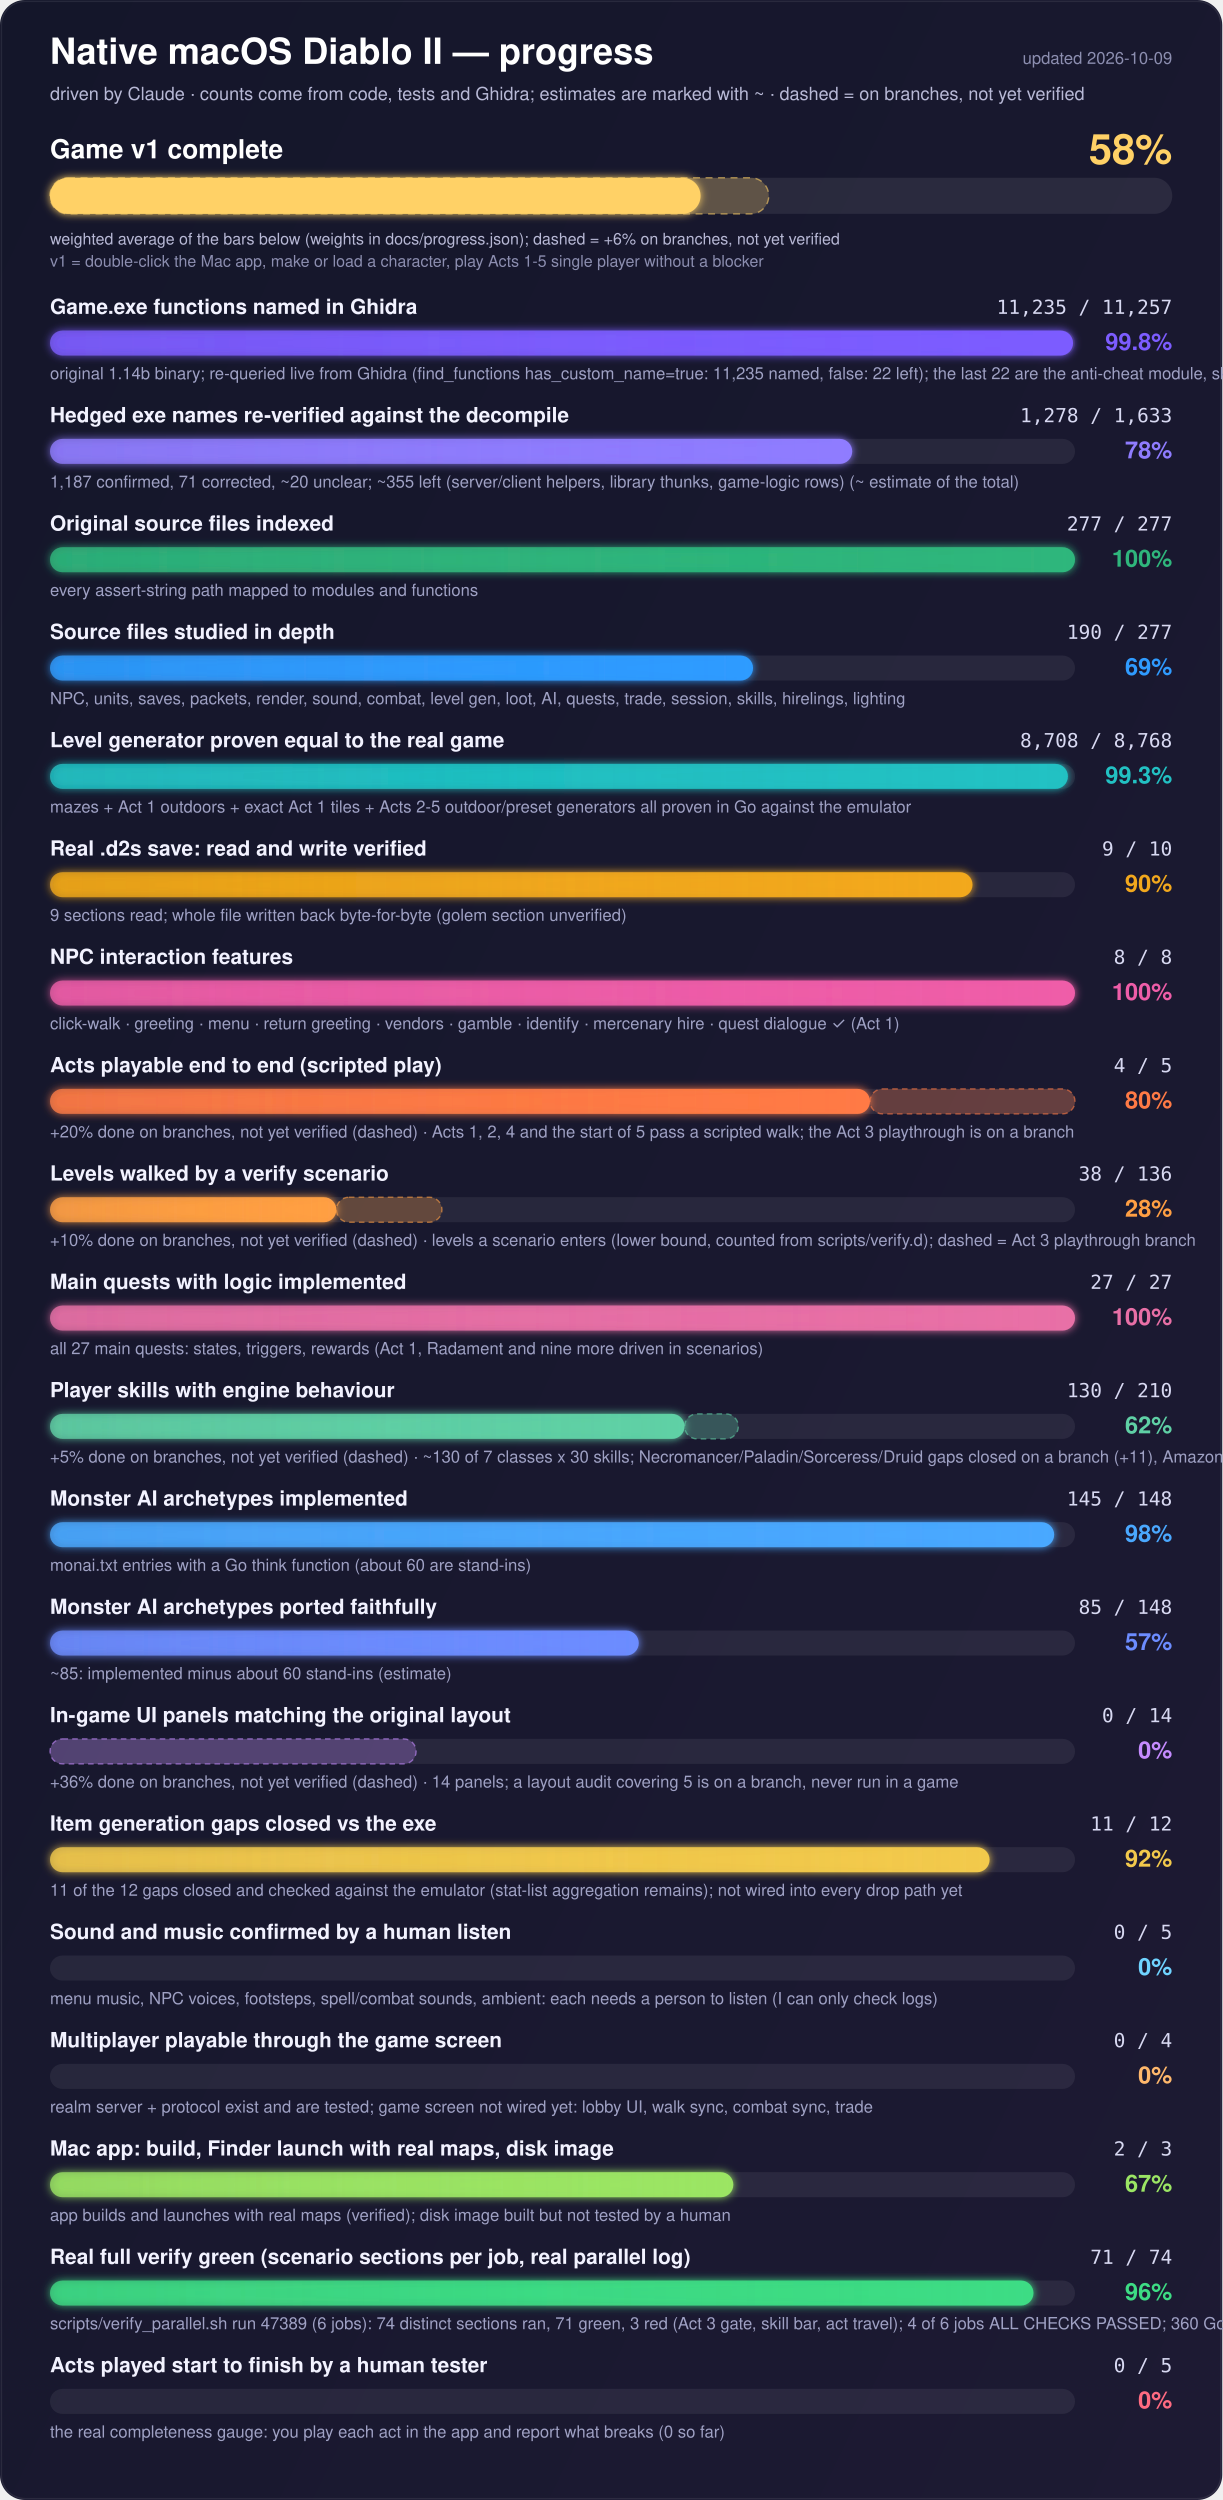
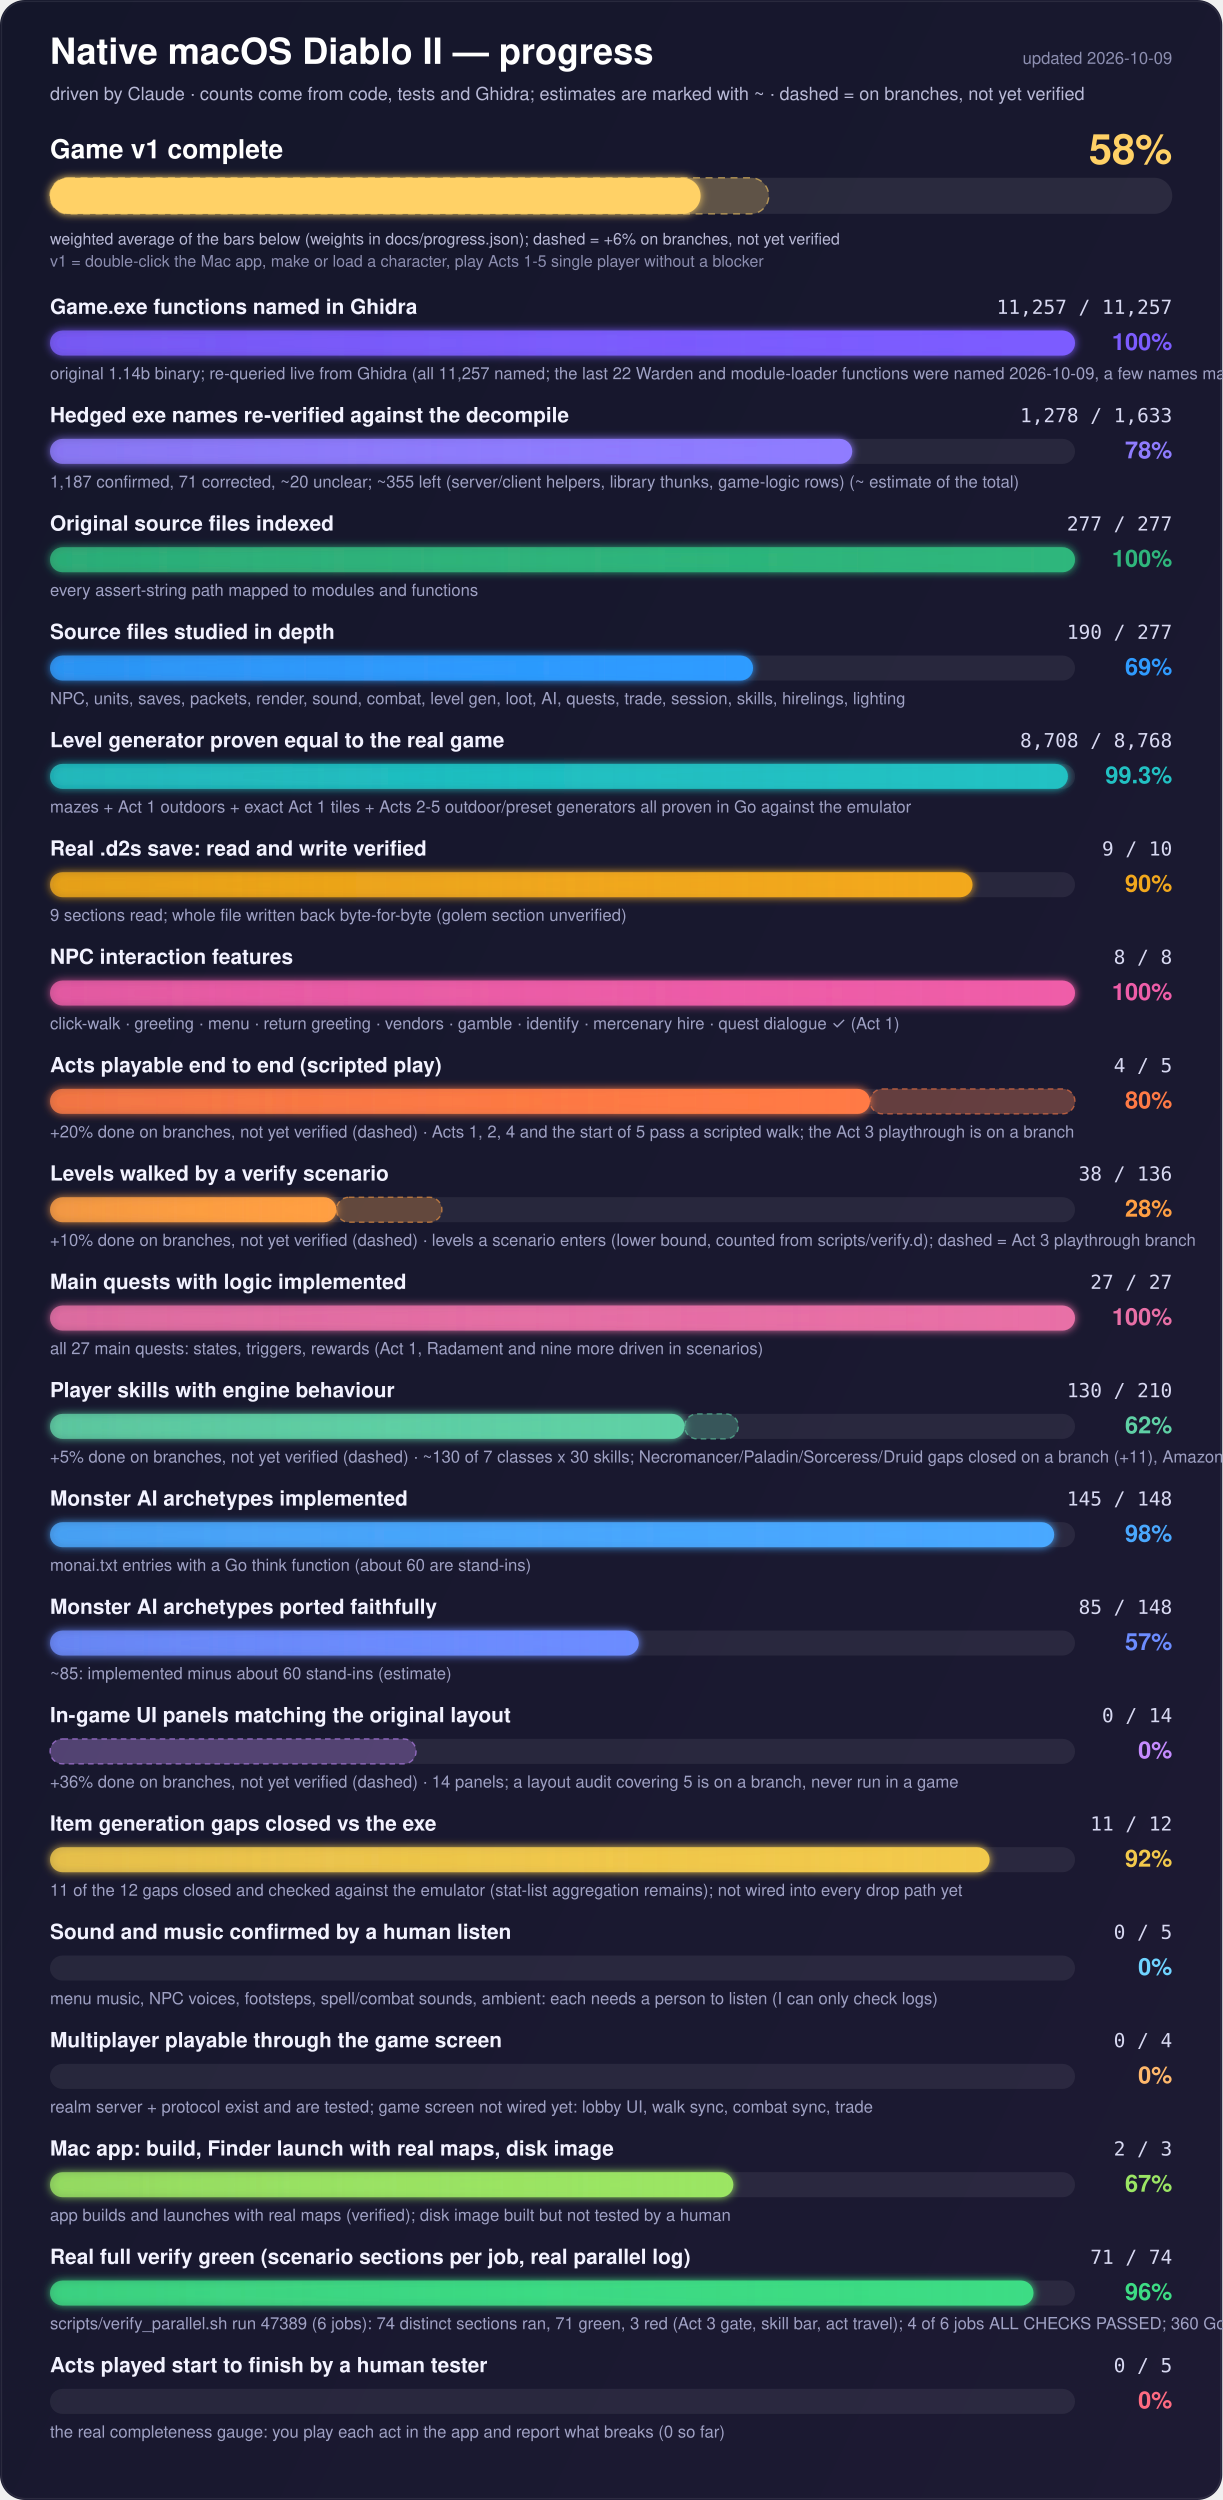
<svg xmlns="http://www.w3.org/2000/svg" width="880" height="1800" viewBox="0 0 880 1800" role="img" aria-label="Native macOS Diablo II — progress">
  <defs>
    <linearGradient id="bg" x1="0" y1="0" x2="1" y2="1">
      <stop offset="0" stop-color="#14162a" />
      <stop offset="1" stop-color="#1d1a33" />
    </linearGradient>
    <linearGradient id="g0" x1="0" y1="0" x2="1" y2="0">
      <stop offset="0" stop-color="#7c5cff" stop-opacity="0.75" />
      <stop offset="1" stop-color="#7c5cff" />
    </linearGradient>
    <linearGradient id="g1" x1="0" y1="0" x2="1" y2="0">
      <stop offset="0" stop-color="#8f7cff" stop-opacity="0.75" />
      <stop offset="1" stop-color="#8f7cff" />
    </linearGradient>
    <linearGradient id="g2" x1="0" y1="0" x2="1" y2="0">
      <stop offset="0" stop-color="#2fb67c" stop-opacity="0.75" />
      <stop offset="1" stop-color="#2fb67c" />
    </linearGradient>
    <linearGradient id="g3" x1="0" y1="0" x2="1" y2="0">
      <stop offset="0" stop-color="#2f9bff" stop-opacity="0.75" />
      <stop offset="1" stop-color="#2f9bff" />
    </linearGradient>
    <linearGradient id="g4" x1="0" y1="0" x2="1" y2="0">
      <stop offset="0" stop-color="#22c1c3" stop-opacity="0.75" />
      <stop offset="1" stop-color="#22c1c3" />
    </linearGradient>
    <linearGradient id="g5" x1="0" y1="0" x2="1" y2="0">
      <stop offset="0" stop-color="#f2a81d" stop-opacity="0.75" />
      <stop offset="1" stop-color="#f2a81d" />
    </linearGradient>
    <linearGradient id="g6" x1="0" y1="0" x2="1" y2="0">
      <stop offset="0" stop-color="#ef5da8" stop-opacity="0.75" />
      <stop offset="1" stop-color="#ef5da8" />
    </linearGradient>
    <linearGradient id="g7" x1="0" y1="0" x2="1" y2="0">
      <stop offset="0" stop-color="#ff7a45" stop-opacity="0.75" />
      <stop offset="1" stop-color="#ff7a45" />
    </linearGradient>
    <linearGradient id="g8" x1="0" y1="0" x2="1" y2="0">
      <stop offset="0" stop-color="#ff9f43" stop-opacity="0.75" />
      <stop offset="1" stop-color="#ff9f43" />
    </linearGradient>
    <linearGradient id="g9" x1="0" y1="0" x2="1" y2="0">
      <stop offset="0" stop-color="#e86fa6" stop-opacity="0.75" />
      <stop offset="1" stop-color="#e86fa6" />
    </linearGradient>
    <linearGradient id="g10" x1="0" y1="0" x2="1" y2="0">
      <stop offset="0" stop-color="#5fd0a5" stop-opacity="0.75" />
      <stop offset="1" stop-color="#5fd0a5" />
    </linearGradient>
    <linearGradient id="g11" x1="0" y1="0" x2="1" y2="0">
      <stop offset="0" stop-color="#4aa8ff" stop-opacity="0.75" />
      <stop offset="1" stop-color="#4aa8ff" />
    </linearGradient>
    <linearGradient id="g12" x1="0" y1="0" x2="1" y2="0">
      <stop offset="0" stop-color="#6c8cff" stop-opacity="0.75" />
      <stop offset="1" stop-color="#6c8cff" />
    </linearGradient>
    <linearGradient id="g13" x1="0" y1="0" x2="1" y2="0">
      <stop offset="0" stop-color="#c58bff" stop-opacity="0.75" />
      <stop offset="1" stop-color="#c58bff" />
    </linearGradient>
    <linearGradient id="g14" x1="0" y1="0" x2="1" y2="0">
      <stop offset="0" stop-color="#f2c94c" stop-opacity="0.75" />
      <stop offset="1" stop-color="#f2c94c" />
    </linearGradient>
    <linearGradient id="g15" x1="0" y1="0" x2="1" y2="0">
      <stop offset="0" stop-color="#6fd3ff" stop-opacity="0.75" />
      <stop offset="1" stop-color="#6fd3ff" />
    </linearGradient>
    <linearGradient id="g16" x1="0" y1="0" x2="1" y2="0">
      <stop offset="0" stop-color="#ffb86b" stop-opacity="0.75" />
      <stop offset="1" stop-color="#ffb86b" />
    </linearGradient>
    <linearGradient id="g17" x1="0" y1="0" x2="1" y2="0">
      <stop offset="0" stop-color="#9be564" stop-opacity="0.75" />
      <stop offset="1" stop-color="#9be564" />
    </linearGradient>
    <linearGradient id="g18" x1="0" y1="0" x2="1" y2="0">
      <stop offset="0" stop-color="#3ddc84" stop-opacity="0.75" />
      <stop offset="1" stop-color="#3ddc84" />
    </linearGradient>
    <linearGradient id="g19" x1="0" y1="0" x2="1" y2="0">
      <stop offset="0" stop-color="#ff6b81" stop-opacity="0.75" />
      <stop offset="1" stop-color="#ff6b81" />
    </linearGradient>
    <filter id="glow" x="-5%" y="-50%" width="110%" height="200%">
      <feGaussianBlur stdDeviation="3" result="b" />
      <feMerge>
        <feMergeNode in="b" />
        <feMergeNode in="SourceGraphic" />
      </feMerge>
    </filter>
  </defs>
  <rect width="880" height="1800" rx="18" fill="url(#bg)" />
  <rect x="1" y="1" width="878" height="1798" rx="17" fill="none" stroke="#ffffff" stroke-opacity="0.08" />
  <text x="36" y="46" font-family="-apple-system,Segoe UI,Helvetica,Arial,sans-serif" font-size="26" font-weight="700" fill="#ffffff">Native macOS Diablo II — progress</text>
  <text x="36" y="72" font-family="-apple-system,Segoe UI,Helvetica,Arial,sans-serif" font-size="13" fill="#b8b9d6">driven by Claude · counts come from code, tests and Ghidra; estimates are marked with ~ · dashed = on branches, not yet verified</text>
  <text x="844" y="46" text-anchor="end" font-family="-apple-system,Segoe UI,Helvetica,Arial,sans-serif" font-size="12" fill="#8c8eb0">updated 2026-10-09</text>
  <text x="36" y="114" font-family="-apple-system,Segoe UI,Helvetica,Arial,sans-serif" font-size="19" font-weight="700" fill="#ffffff">Game v1 complete</text>
  <text x="844" y="118" text-anchor="end" font-family="-apple-system,Segoe UI,Helvetica,Arial,sans-serif" font-size="30" font-weight="800" fill="#ffd166">58%</text>
  <rect x="36" y="128" width="808" height="26" rx="13" fill="#ffffff" fill-opacity="0.08" />
  <rect x="36" y="128" width="517.5" height="26" rx="13" fill="#ffd166" fill-opacity="0.25" stroke="#ffd166" stroke-opacity="0.6" stroke-dasharray="5 4" />
  <rect x="36" y="128" width="468.4" height="26" rx="13" fill="#ffd166" filter="url(#glow)" />
  <text x="36" y="176" font-family="-apple-system,Segoe UI,Helvetica,Arial,sans-serif" font-size="11.5" fill="#b8b9d6">weighted average of the bars below (weights in docs/progress.json); dashed = +6% on branches, not yet verified</text>
  <text x="36" y="192" font-family="-apple-system,Segoe UI,Helvetica,Arial,sans-serif" font-size="11.5" fill="#8c8eb0">v1 = double-click the Mac app, make or load a character, play Acts 1-5 single player without a blocker</text>
  <text x="36" y="226" font-family="-apple-system,Segoe UI,Helvetica,Arial,sans-serif" font-size="15" font-weight="600" fill="#f2f2ff">Game.exe functions named in Ghidra</text>
-   <text x="844" y="226" text-anchor="end" font-family="ui-monospace,SFMono-Regular,Menlo,monospace" font-size="14" fill="#d8d9f2">11,235 / 11,257</text>
+   <text x="844" y="226" text-anchor="end" font-family="ui-monospace,SFMono-Regular,Menlo,monospace" font-size="14" fill="#d8d9f2">11,257 / 11,257</text>
  <rect x="36" y="238" width="738" height="18" rx="9" fill="#ffffff" fill-opacity="0.07" />
-   <rect x="36" y="238" width="736.6" height="18" rx="9" fill="url(#g0)" filter="url(#glow)" />
-   <text x="844" y="252" text-anchor="end" font-family="-apple-system,Segoe UI,Helvetica,Arial,sans-serif" font-size="17" font-weight="700" fill="#7c5cff">99.8%</text>
-   <text x="36" y="273" font-family="-apple-system,Segoe UI,Helvetica,Arial,sans-serif" font-size="12" fill="#9fa1c4">original 1.14b binary; re-queried live from Ghidra (find_functions has_custom_name=true: 11,235 named, false: 22 left); the last 22 are the anti-cheat module, skipped on purpose</text>
+   <rect x="36" y="238" width="738.0" height="18" rx="9" fill="url(#g0)" filter="url(#glow)" />
+   <text x="844" y="252" text-anchor="end" font-family="-apple-system,Segoe UI,Helvetica,Arial,sans-serif" font-size="17" font-weight="700" fill="#7c5cff">100%</text>
+   <text x="36" y="273" font-family="-apple-system,Segoe UI,Helvetica,Arial,sans-serif" font-size="12" fill="#9fa1c4">original 1.14b binary; re-queried live from Ghidra (all 11,257 named; the last 22 Warden and module-loader functions were named 2026-10-09, a few names marked unverified)</text>
  <text x="36" y="304" font-family="-apple-system,Segoe UI,Helvetica,Arial,sans-serif" font-size="15" font-weight="600" fill="#f2f2ff">Hedged exe names re-verified against the decompile</text>
  <text x="844" y="304" text-anchor="end" font-family="ui-monospace,SFMono-Regular,Menlo,monospace" font-size="14" fill="#d8d9f2">1,278 / 1,633</text>
  <rect x="36" y="316" width="738" height="18" rx="9" fill="#ffffff" fill-opacity="0.07" />
  <rect x="36" y="316" width="577.6" height="18" rx="9" fill="url(#g1)" filter="url(#glow)" />
  <text x="844" y="330" text-anchor="end" font-family="-apple-system,Segoe UI,Helvetica,Arial,sans-serif" font-size="17" font-weight="700" fill="#8f7cff">78%</text>
  <text x="36" y="351" font-family="-apple-system,Segoe UI,Helvetica,Arial,sans-serif" font-size="12" fill="#9fa1c4">1,187 confirmed, 71 corrected, ~20 unclear; ~355 left (server/client helpers, library thunks, game-logic rows) (~ estimate of the total)</text>
  <text x="36" y="382" font-family="-apple-system,Segoe UI,Helvetica,Arial,sans-serif" font-size="15" font-weight="600" fill="#f2f2ff">Original source files indexed</text>
  <text x="844" y="382" text-anchor="end" font-family="ui-monospace,SFMono-Regular,Menlo,monospace" font-size="14" fill="#d8d9f2">277 / 277</text>
  <rect x="36" y="394" width="738" height="18" rx="9" fill="#ffffff" fill-opacity="0.07" />
  <rect x="36" y="394" width="738.0" height="18" rx="9" fill="url(#g2)" filter="url(#glow)" />
  <text x="844" y="408" text-anchor="end" font-family="-apple-system,Segoe UI,Helvetica,Arial,sans-serif" font-size="17" font-weight="700" fill="#2fb67c">100%</text>
  <text x="36" y="429" font-family="-apple-system,Segoe UI,Helvetica,Arial,sans-serif" font-size="12" fill="#9fa1c4">every assert-string path mapped to modules and functions</text>
  <text x="36" y="460" font-family="-apple-system,Segoe UI,Helvetica,Arial,sans-serif" font-size="15" font-weight="600" fill="#f2f2ff">Source files studied in depth</text>
  <text x="844" y="460" text-anchor="end" font-family="ui-monospace,SFMono-Regular,Menlo,monospace" font-size="14" fill="#d8d9f2">190 / 277</text>
  <rect x="36" y="472" width="738" height="18" rx="9" fill="#ffffff" fill-opacity="0.07" />
  <rect x="36" y="472" width="506.2" height="18" rx="9" fill="url(#g3)" filter="url(#glow)" />
  <text x="844" y="486" text-anchor="end" font-family="-apple-system,Segoe UI,Helvetica,Arial,sans-serif" font-size="17" font-weight="700" fill="#2f9bff">69%</text>
  <text x="36" y="507" font-family="-apple-system,Segoe UI,Helvetica,Arial,sans-serif" font-size="12" fill="#9fa1c4">NPC, units, saves, packets, render, sound, combat, level gen, loot, AI, quests, trade, session, skills, hirelings, lighting</text>
  <text x="36" y="538" font-family="-apple-system,Segoe UI,Helvetica,Arial,sans-serif" font-size="15" font-weight="600" fill="#f2f2ff">Level generator proven equal to the real game</text>
  <text x="844" y="538" text-anchor="end" font-family="ui-monospace,SFMono-Regular,Menlo,monospace" font-size="14" fill="#d8d9f2">8,708 / 8,768</text>
  <rect x="36" y="550" width="738" height="18" rx="9" fill="#ffffff" fill-opacity="0.07" />
  <rect x="36" y="550" width="732.9" height="18" rx="9" fill="url(#g4)" filter="url(#glow)" />
  <text x="844" y="564" text-anchor="end" font-family="-apple-system,Segoe UI,Helvetica,Arial,sans-serif" font-size="17" font-weight="700" fill="#22c1c3">99.3%</text>
  <text x="36" y="585" font-family="-apple-system,Segoe UI,Helvetica,Arial,sans-serif" font-size="12" fill="#9fa1c4">mazes + Act 1 outdoors + exact Act 1 tiles + Acts 2-5 outdoor/preset generators all proven in Go against the emulator</text>
  <text x="36" y="616" font-family="-apple-system,Segoe UI,Helvetica,Arial,sans-serif" font-size="15" font-weight="600" fill="#f2f2ff">Real .d2s save: read and write verified</text>
  <text x="844" y="616" text-anchor="end" font-family="ui-monospace,SFMono-Regular,Menlo,monospace" font-size="14" fill="#d8d9f2">9 / 10</text>
  <rect x="36" y="628" width="738" height="18" rx="9" fill="#ffffff" fill-opacity="0.07" />
  <rect x="36" y="628" width="664.2" height="18" rx="9" fill="url(#g5)" filter="url(#glow)" />
  <text x="844" y="642" text-anchor="end" font-family="-apple-system,Segoe UI,Helvetica,Arial,sans-serif" font-size="17" font-weight="700" fill="#f2a81d">90%</text>
  <text x="36" y="663" font-family="-apple-system,Segoe UI,Helvetica,Arial,sans-serif" font-size="12" fill="#9fa1c4">9 sections read; whole file written back byte-for-byte (golem section unverified)</text>
  <text x="36" y="694" font-family="-apple-system,Segoe UI,Helvetica,Arial,sans-serif" font-size="15" font-weight="600" fill="#f2f2ff">NPC interaction features</text>
  <text x="844" y="694" text-anchor="end" font-family="ui-monospace,SFMono-Regular,Menlo,monospace" font-size="14" fill="#d8d9f2">8 / 8</text>
  <rect x="36" y="706" width="738" height="18" rx="9" fill="#ffffff" fill-opacity="0.07" />
  <rect x="36" y="706" width="738.0" height="18" rx="9" fill="url(#g6)" filter="url(#glow)" />
  <text x="844" y="720" text-anchor="end" font-family="-apple-system,Segoe UI,Helvetica,Arial,sans-serif" font-size="17" font-weight="700" fill="#ef5da8">100%</text>
  <text x="36" y="741" font-family="-apple-system,Segoe UI,Helvetica,Arial,sans-serif" font-size="12" fill="#9fa1c4">click-walk · greeting · menu · return greeting · vendors · gamble · identify · mercenary hire · quest dialogue ✓ (Act 1)</text>
  <text x="36" y="772" font-family="-apple-system,Segoe UI,Helvetica,Arial,sans-serif" font-size="15" font-weight="600" fill="#f2f2ff">Acts playable end to end (scripted play)</text>
  <text x="844" y="772" text-anchor="end" font-family="ui-monospace,SFMono-Regular,Menlo,monospace" font-size="14" fill="#d8d9f2">4 / 5</text>
  <rect x="36" y="784" width="738" height="18" rx="9" fill="#ffffff" fill-opacity="0.07" />
  <rect x="36" y="784" width="590.4" height="18" rx="9" fill="url(#g7)" filter="url(#glow)" />
  <rect x="626.4" y="784" width="147.6" height="18" rx="9" fill="#ff7a45" fill-opacity="0.28" stroke="#ff7a45" stroke-opacity="0.6" stroke-dasharray="4 3" />
  <text x="844" y="798" text-anchor="end" font-family="-apple-system,Segoe UI,Helvetica,Arial,sans-serif" font-size="17" font-weight="700" fill="#ff7a45">80%</text>
  <text x="36" y="819" font-family="-apple-system,Segoe UI,Helvetica,Arial,sans-serif" font-size="12" fill="#9fa1c4">+20% done on branches, not yet verified (dashed) · Acts 1, 2, 4 and the start of 5 pass a scripted walk; the Act 3 playthrough is on a branch</text>
  <text x="36" y="850" font-family="-apple-system,Segoe UI,Helvetica,Arial,sans-serif" font-size="15" font-weight="600" fill="#f2f2ff">Levels walked by a verify scenario</text>
  <text x="844" y="850" text-anchor="end" font-family="ui-monospace,SFMono-Regular,Menlo,monospace" font-size="14" fill="#d8d9f2">38 / 136</text>
  <rect x="36" y="862" width="738" height="18" rx="9" fill="#ffffff" fill-opacity="0.07" />
  <rect x="36" y="862" width="206.2" height="18" rx="9" fill="url(#g8)" filter="url(#glow)" />
  <rect x="242.2" y="862" width="76.0" height="18" rx="9" fill="#ff9f43" fill-opacity="0.28" stroke="#ff9f43" stroke-opacity="0.6" stroke-dasharray="4 3" />
  <text x="844" y="876" text-anchor="end" font-family="-apple-system,Segoe UI,Helvetica,Arial,sans-serif" font-size="17" font-weight="700" fill="#ff9f43">28%</text>
  <text x="36" y="897" font-family="-apple-system,Segoe UI,Helvetica,Arial,sans-serif" font-size="12" fill="#9fa1c4">+10% done on branches, not yet verified (dashed) · levels a scenario enters (lower bound, counted from scripts/verify.d); dashed = Act 3 playthrough branch</text>
  <text x="36" y="928" font-family="-apple-system,Segoe UI,Helvetica,Arial,sans-serif" font-size="15" font-weight="600" fill="#f2f2ff">Main quests with logic implemented</text>
  <text x="844" y="928" text-anchor="end" font-family="ui-monospace,SFMono-Regular,Menlo,monospace" font-size="14" fill="#d8d9f2">27 / 27</text>
  <rect x="36" y="940" width="738" height="18" rx="9" fill="#ffffff" fill-opacity="0.07" />
  <rect x="36" y="940" width="738.0" height="18" rx="9" fill="url(#g9)" filter="url(#glow)" />
  <text x="844" y="954" text-anchor="end" font-family="-apple-system,Segoe UI,Helvetica,Arial,sans-serif" font-size="17" font-weight="700" fill="#e86fa6">100%</text>
  <text x="36" y="975" font-family="-apple-system,Segoe UI,Helvetica,Arial,sans-serif" font-size="12" fill="#9fa1c4">all 27 main quests: states, triggers, rewards (Act 1, Radament and nine more driven in scenarios)</text>
  <text x="36" y="1006" font-family="-apple-system,Segoe UI,Helvetica,Arial,sans-serif" font-size="15" font-weight="600" fill="#f2f2ff">Player skills with engine behaviour</text>
  <text x="844" y="1006" text-anchor="end" font-family="ui-monospace,SFMono-Regular,Menlo,monospace" font-size="14" fill="#d8d9f2">130 / 210</text>
  <rect x="36" y="1018" width="738" height="18" rx="9" fill="#ffffff" fill-opacity="0.07" />
  <rect x="36" y="1018" width="456.9" height="18" rx="9" fill="url(#g10)" filter="url(#glow)" />
  <rect x="492.9" y="1018" width="38.7" height="18" rx="9" fill="#5fd0a5" fill-opacity="0.28" stroke="#5fd0a5" stroke-opacity="0.6" stroke-dasharray="4 3" />
  <text x="844" y="1032" text-anchor="end" font-family="-apple-system,Segoe UI,Helvetica,Arial,sans-serif" font-size="17" font-weight="700" fill="#5fd0a5">62%</text>
  <text x="36" y="1053" font-family="-apple-system,Segoe UI,Helvetica,Arial,sans-serif" font-size="12" fill="#9fa1c4">+5% done on branches, not yet verified (dashed) · ~130 of 7 classes x 30 skills; Necromancer/Paladin/Sorceress/Druid gaps closed on a branch (+11), Amazon/Barbarian/Assassin in progress</text>
  <text x="36" y="1084" font-family="-apple-system,Segoe UI,Helvetica,Arial,sans-serif" font-size="15" font-weight="600" fill="#f2f2ff">Monster AI archetypes implemented</text>
  <text x="844" y="1084" text-anchor="end" font-family="ui-monospace,SFMono-Regular,Menlo,monospace" font-size="14" fill="#d8d9f2">145 / 148</text>
  <rect x="36" y="1096" width="738" height="18" rx="9" fill="#ffffff" fill-opacity="0.07" />
  <rect x="36" y="1096" width="723.0" height="18" rx="9" fill="url(#g11)" filter="url(#glow)" />
  <text x="844" y="1110" text-anchor="end" font-family="-apple-system,Segoe UI,Helvetica,Arial,sans-serif" font-size="17" font-weight="700" fill="#4aa8ff">98%</text>
  <text x="36" y="1131" font-family="-apple-system,Segoe UI,Helvetica,Arial,sans-serif" font-size="12" fill="#9fa1c4">monai.txt entries with a Go think function (about 60 are stand-ins)</text>
  <text x="36" y="1162" font-family="-apple-system,Segoe UI,Helvetica,Arial,sans-serif" font-size="15" font-weight="600" fill="#f2f2ff">Monster AI archetypes ported faithfully</text>
  <text x="844" y="1162" text-anchor="end" font-family="ui-monospace,SFMono-Regular,Menlo,monospace" font-size="14" fill="#d8d9f2">85 / 148</text>
  <rect x="36" y="1174" width="738" height="18" rx="9" fill="#ffffff" fill-opacity="0.07" />
  <rect x="36" y="1174" width="423.9" height="18" rx="9" fill="url(#g12)" filter="url(#glow)" />
  <text x="844" y="1188" text-anchor="end" font-family="-apple-system,Segoe UI,Helvetica,Arial,sans-serif" font-size="17" font-weight="700" fill="#6c8cff">57%</text>
  <text x="36" y="1209" font-family="-apple-system,Segoe UI,Helvetica,Arial,sans-serif" font-size="12" fill="#9fa1c4">~85: implemented minus about 60 stand-ins (estimate)</text>
  <text x="36" y="1240" font-family="-apple-system,Segoe UI,Helvetica,Arial,sans-serif" font-size="15" font-weight="600" fill="#f2f2ff">In-game UI panels matching the original layout</text>
  <text x="844" y="1240" text-anchor="end" font-family="ui-monospace,SFMono-Regular,Menlo,monospace" font-size="14" fill="#d8d9f2">0 / 14</text>
  <rect x="36" y="1252" width="738" height="18" rx="9" fill="#ffffff" fill-opacity="0.07" />
  <rect x="36.0" y="1252" width="263.6" height="18" rx="9" fill="#c58bff" fill-opacity="0.28" stroke="#c58bff" stroke-opacity="0.6" stroke-dasharray="4 3" />
  <text x="844" y="1266" text-anchor="end" font-family="-apple-system,Segoe UI,Helvetica,Arial,sans-serif" font-size="17" font-weight="700" fill="#c58bff">0%</text>
  <text x="36" y="1287" font-family="-apple-system,Segoe UI,Helvetica,Arial,sans-serif" font-size="12" fill="#9fa1c4">+36% done on branches, not yet verified (dashed) · 14 panels; a layout audit covering 5 is on a branch, never run in a game</text>
  <text x="36" y="1318" font-family="-apple-system,Segoe UI,Helvetica,Arial,sans-serif" font-size="15" font-weight="600" fill="#f2f2ff">Item generation gaps closed vs the exe</text>
  <text x="844" y="1318" text-anchor="end" font-family="ui-monospace,SFMono-Regular,Menlo,monospace" font-size="14" fill="#d8d9f2">11 / 12</text>
  <rect x="36" y="1330" width="738" height="18" rx="9" fill="#ffffff" fill-opacity="0.07" />
  <rect x="36" y="1330" width="676.5" height="18" rx="9" fill="url(#g14)" filter="url(#glow)" />
  <text x="844" y="1344" text-anchor="end" font-family="-apple-system,Segoe UI,Helvetica,Arial,sans-serif" font-size="17" font-weight="700" fill="#f2c94c">92%</text>
  <text x="36" y="1365" font-family="-apple-system,Segoe UI,Helvetica,Arial,sans-serif" font-size="12" fill="#9fa1c4">11 of the 12 gaps closed and checked against the emulator (stat-list aggregation remains); not wired into every drop path yet</text>
  <text x="36" y="1396" font-family="-apple-system,Segoe UI,Helvetica,Arial,sans-serif" font-size="15" font-weight="600" fill="#f2f2ff">Sound and music confirmed by a human listen</text>
  <text x="844" y="1396" text-anchor="end" font-family="ui-monospace,SFMono-Regular,Menlo,monospace" font-size="14" fill="#d8d9f2">0 / 5</text>
  <rect x="36" y="1408" width="738" height="18" rx="9" fill="#ffffff" fill-opacity="0.07" />
  <text x="844" y="1422" text-anchor="end" font-family="-apple-system,Segoe UI,Helvetica,Arial,sans-serif" font-size="17" font-weight="700" fill="#6fd3ff">0%</text>
  <text x="36" y="1443" font-family="-apple-system,Segoe UI,Helvetica,Arial,sans-serif" font-size="12" fill="#9fa1c4">menu music, NPC voices, footsteps, spell/combat sounds, ambient: each needs a person to listen (I can only check logs)</text>
  <text x="36" y="1474" font-family="-apple-system,Segoe UI,Helvetica,Arial,sans-serif" font-size="15" font-weight="600" fill="#f2f2ff">Multiplayer playable through the game screen</text>
  <text x="844" y="1474" text-anchor="end" font-family="ui-monospace,SFMono-Regular,Menlo,monospace" font-size="14" fill="#d8d9f2">0 / 4</text>
  <rect x="36" y="1486" width="738" height="18" rx="9" fill="#ffffff" fill-opacity="0.07" />
  <text x="844" y="1500" text-anchor="end" font-family="-apple-system,Segoe UI,Helvetica,Arial,sans-serif" font-size="17" font-weight="700" fill="#ffb86b">0%</text>
  <text x="36" y="1521" font-family="-apple-system,Segoe UI,Helvetica,Arial,sans-serif" font-size="12" fill="#9fa1c4">realm server + protocol exist and are tested; game screen not wired yet: lobby UI, walk sync, combat sync, trade</text>
  <text x="36" y="1552" font-family="-apple-system,Segoe UI,Helvetica,Arial,sans-serif" font-size="15" font-weight="600" fill="#f2f2ff">Mac app: build, Finder launch with real maps, disk image</text>
  <text x="844" y="1552" text-anchor="end" font-family="ui-monospace,SFMono-Regular,Menlo,monospace" font-size="14" fill="#d8d9f2">2 / 3</text>
  <rect x="36" y="1564" width="738" height="18" rx="9" fill="#ffffff" fill-opacity="0.07" />
  <rect x="36" y="1564" width="492.0" height="18" rx="9" fill="url(#g17)" filter="url(#glow)" />
  <text x="844" y="1578" text-anchor="end" font-family="-apple-system,Segoe UI,Helvetica,Arial,sans-serif" font-size="17" font-weight="700" fill="#9be564">67%</text>
  <text x="36" y="1599" font-family="-apple-system,Segoe UI,Helvetica,Arial,sans-serif" font-size="12" fill="#9fa1c4">app builds and launches with real maps (verified); disk image built but not tested by a human</text>
  <text x="36" y="1630" font-family="-apple-system,Segoe UI,Helvetica,Arial,sans-serif" font-size="15" font-weight="600" fill="#f2f2ff">Real full verify green (scenario sections per job, real parallel log)</text>
  <text x="844" y="1630" text-anchor="end" font-family="ui-monospace,SFMono-Regular,Menlo,monospace" font-size="14" fill="#d8d9f2">71 / 74</text>
  <rect x="36" y="1642" width="738" height="18" rx="9" fill="#ffffff" fill-opacity="0.07" />
  <rect x="36" y="1642" width="708.1" height="18" rx="9" fill="url(#g18)" filter="url(#glow)" />
  <text x="844" y="1656" text-anchor="end" font-family="-apple-system,Segoe UI,Helvetica,Arial,sans-serif" font-size="17" font-weight="700" fill="#3ddc84">96%</text>
  <text x="36" y="1677" font-family="-apple-system,Segoe UI,Helvetica,Arial,sans-serif" font-size="12" fill="#9fa1c4">scripts/verify_parallel.sh run 47389 (6 jobs): 74 distinct sections ran, 71 green, 3 red (Act 3 gate, skill bar, act travel); 4 of 6 jobs ALL CHECKS PASSED; 360 Go tests PASS, 0 FAIL</text>
  <text x="36" y="1708" font-family="-apple-system,Segoe UI,Helvetica,Arial,sans-serif" font-size="15" font-weight="600" fill="#f2f2ff">Acts played start to finish by a human tester</text>
  <text x="844" y="1708" text-anchor="end" font-family="ui-monospace,SFMono-Regular,Menlo,monospace" font-size="14" fill="#d8d9f2">0 / 5</text>
  <rect x="36" y="1720" width="738" height="18" rx="9" fill="#ffffff" fill-opacity="0.07" />
  <text x="844" y="1734" text-anchor="end" font-family="-apple-system,Segoe UI,Helvetica,Arial,sans-serif" font-size="17" font-weight="700" fill="#ff6b81">0%</text>
  <text x="36" y="1755" font-family="-apple-system,Segoe UI,Helvetica,Arial,sans-serif" font-size="12" fill="#9fa1c4">the real completeness gauge: you play each act in the app and report what breaks (0 so far)</text>
</svg>
